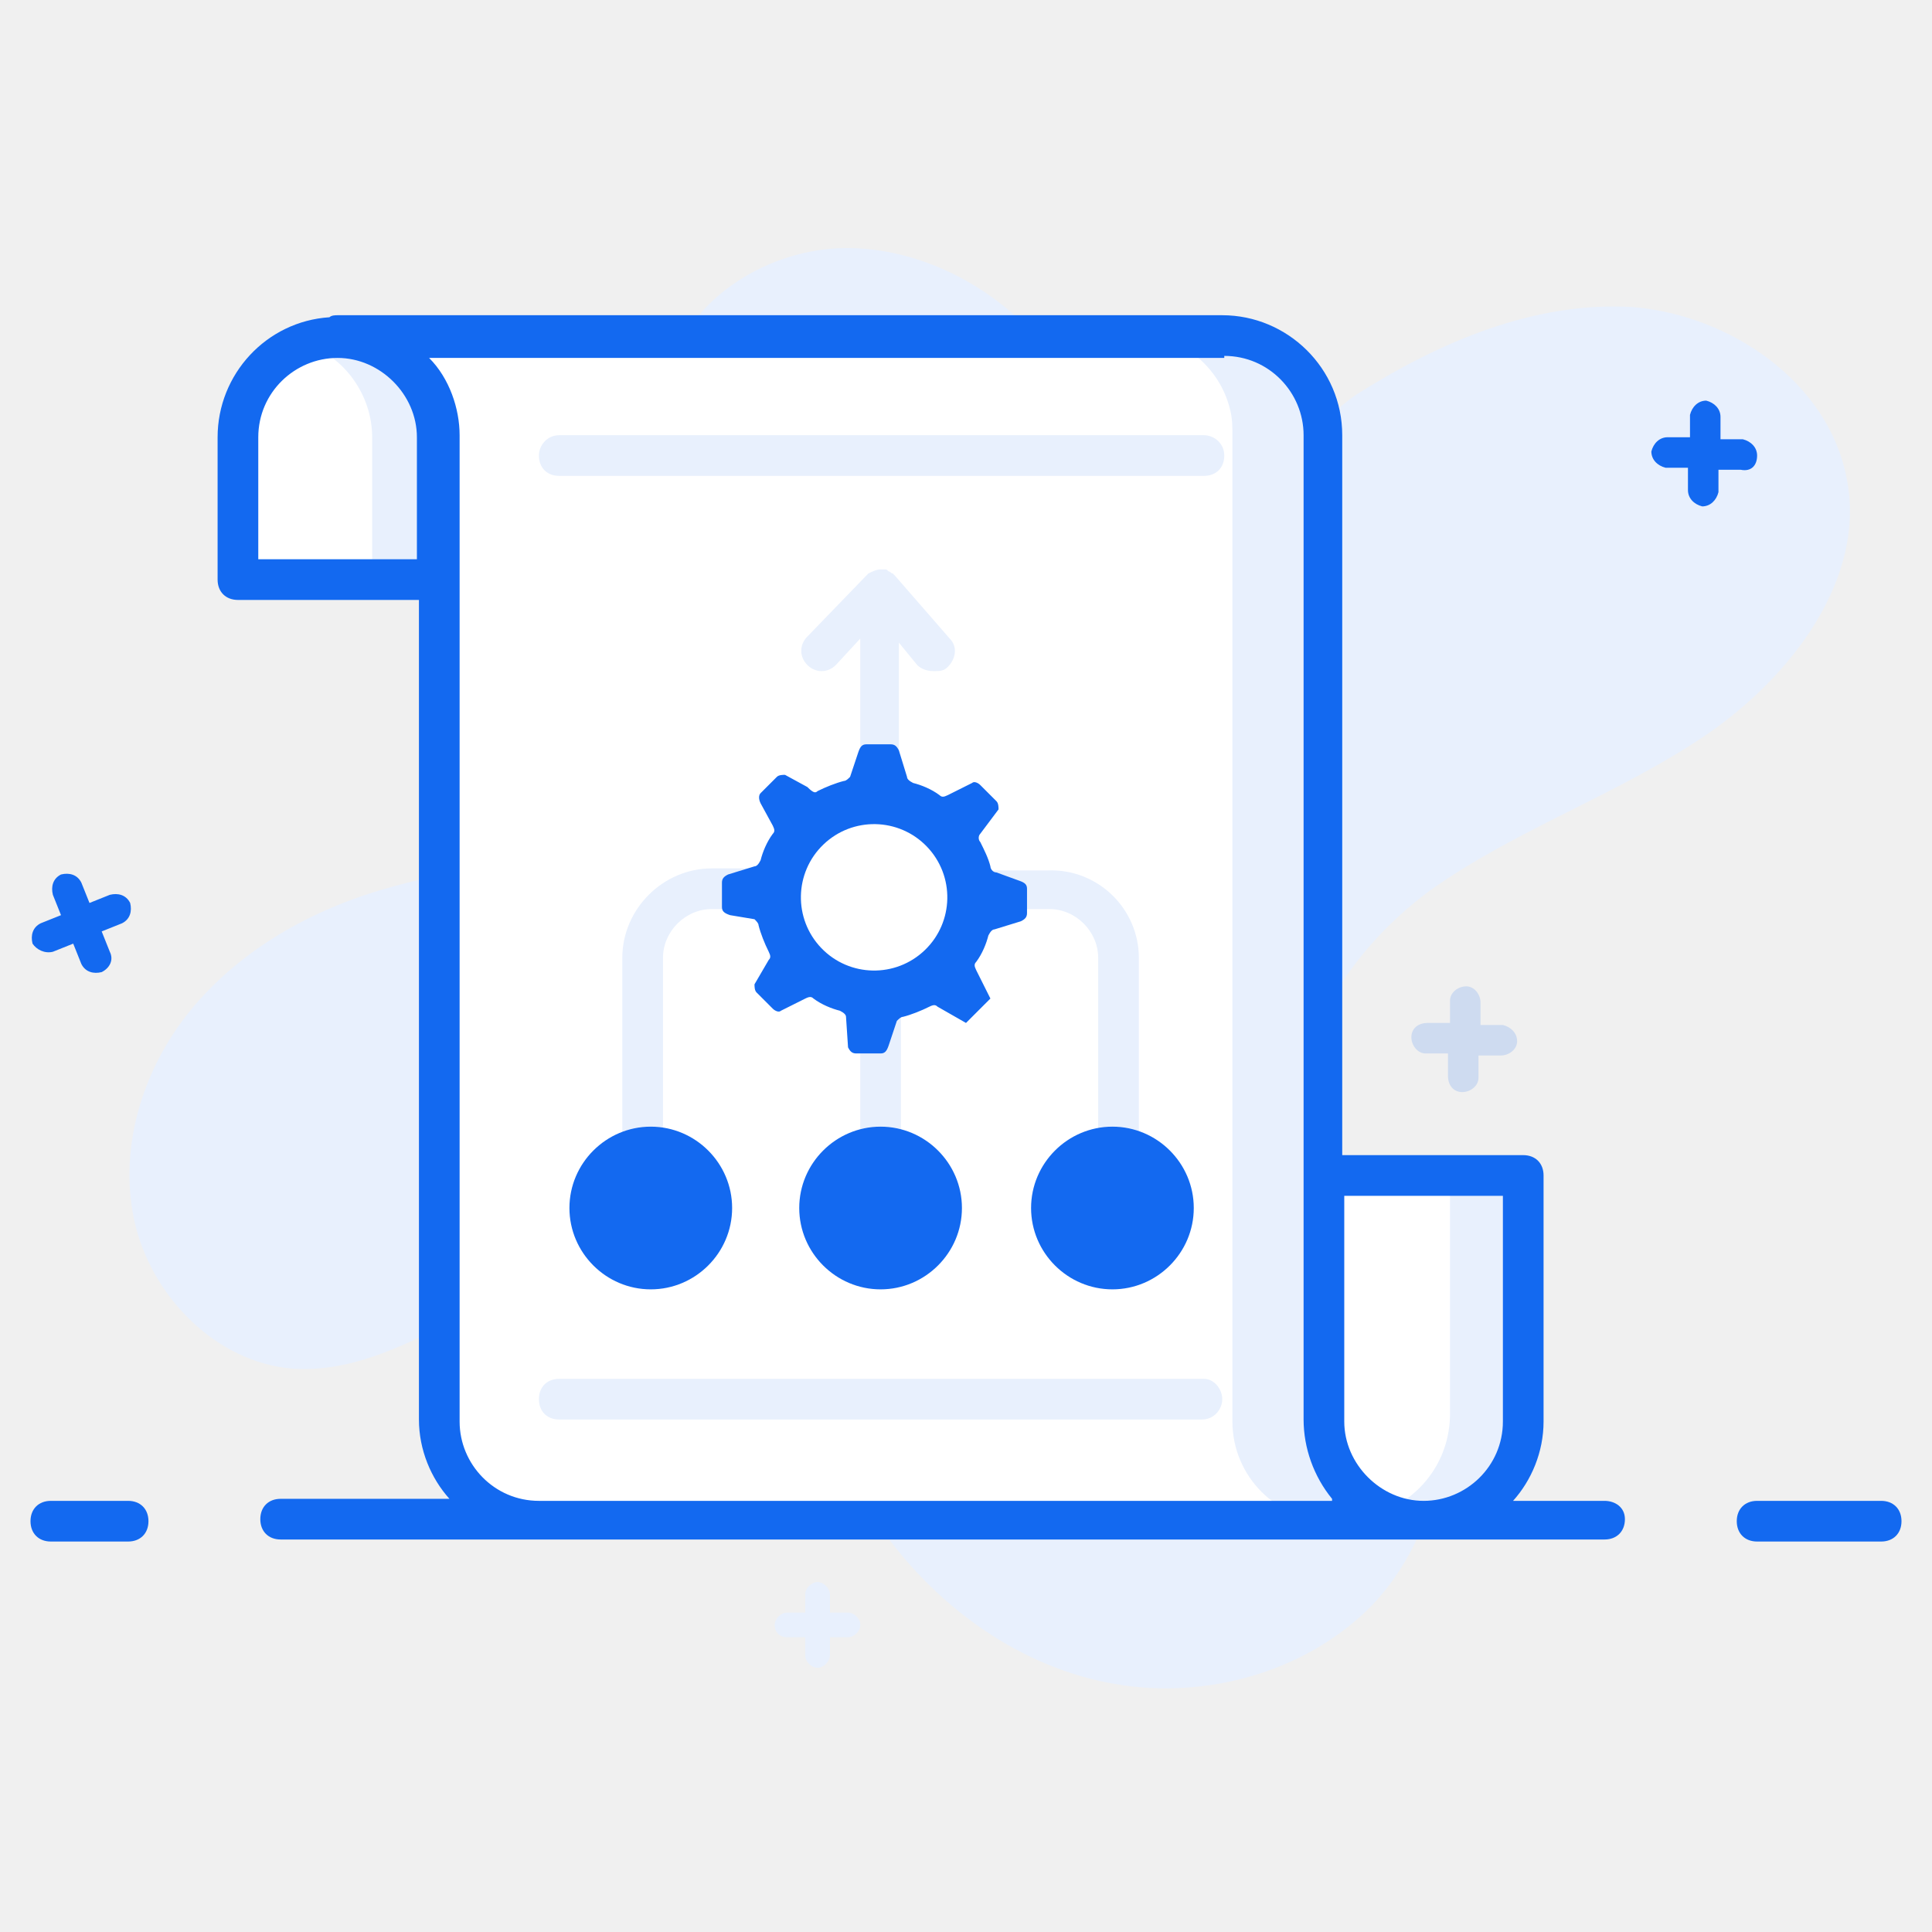
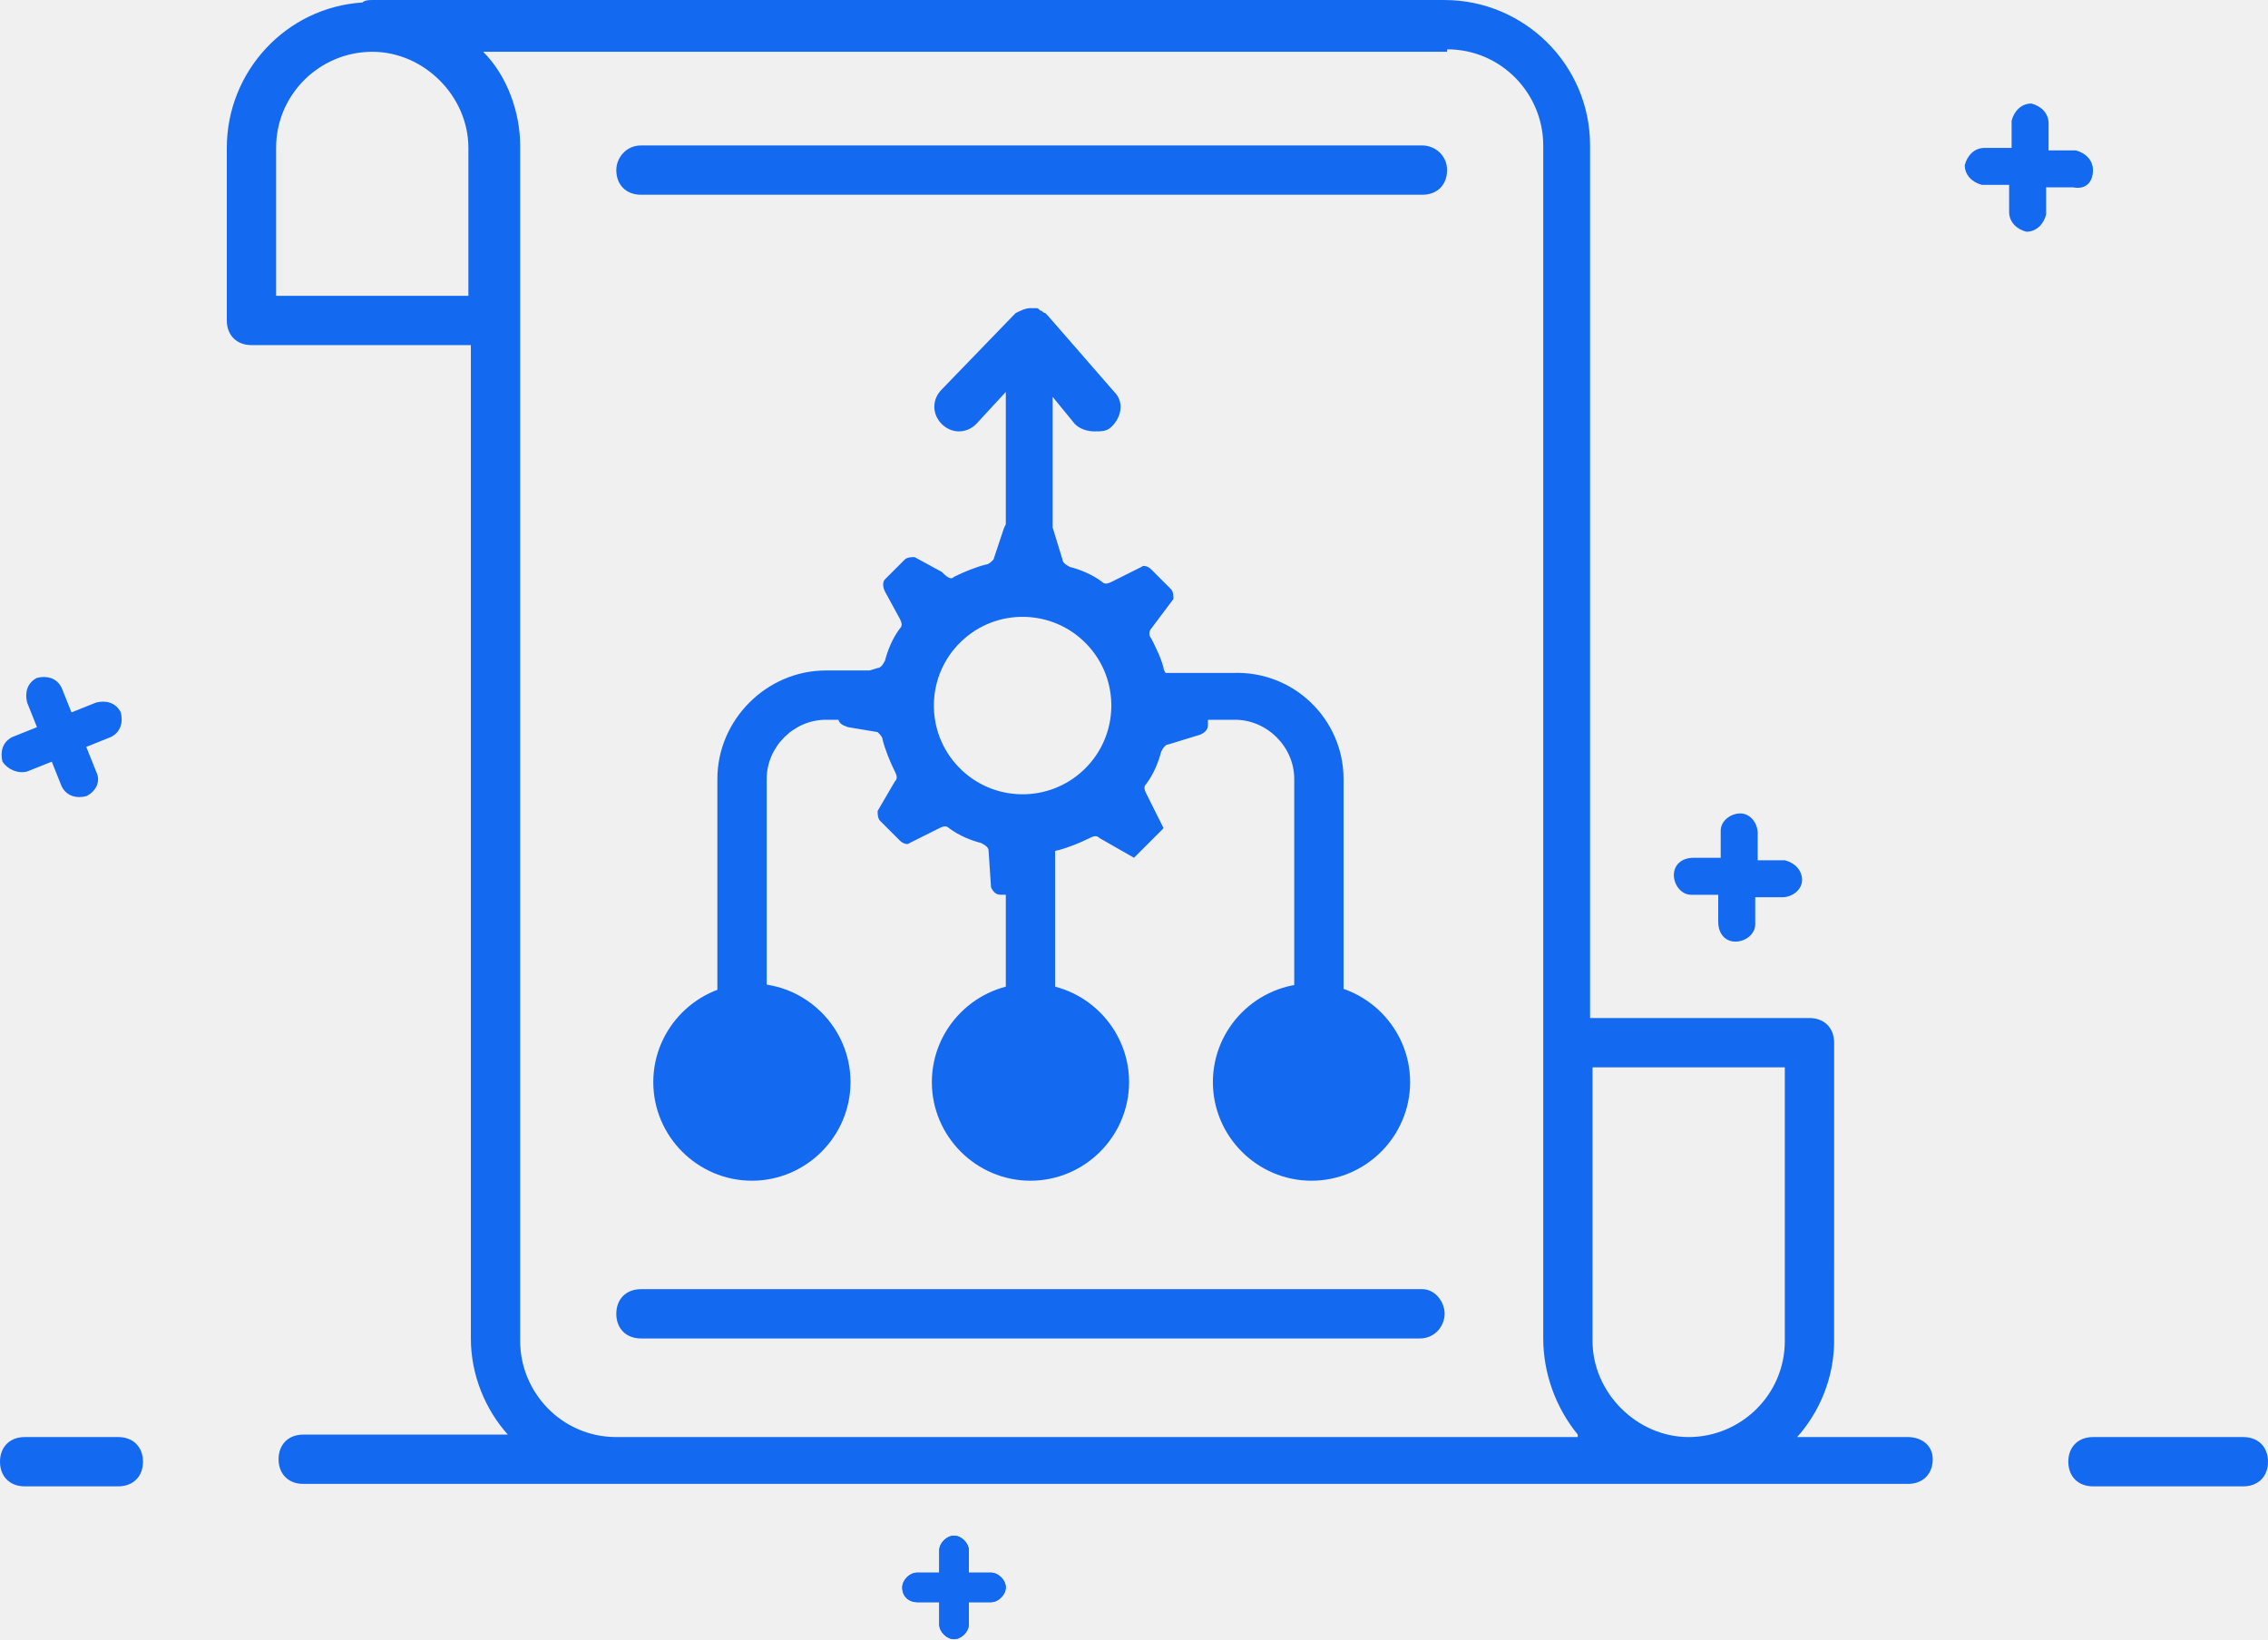
- <svg xmlns="http://www.w3.org/2000/svg" viewBox="0 0 95 95" width="66px" height="66px">
-   <path fill="#e8f0fd" d="M83.8,36.2c-4.3,2.9-9.3,4.6-13.5,7.6c-4.2,3.1-7.5,8.3-5.9,13.3c1,3.4,4,5.7,5.5,8.9 c1.9,4.2,0.8,9.5-2.4,12.9c-3.2,3.3-8.2,4.7-12.7,3.9c-4.6-0.8-8.6-3.7-11.3-7.4c-1.8-2.5-3-5.4-4.8-7.9 c-1.7-2.5-4.2-4.8-7.3-5.3c-5.9-0.8-11,5.5-17,5.1C10.6,67,7.4,63.7,6.6,60c-0.8-3.7,0.5-7.7,3-10.6c2.5-2.9,6-4.8,9.7-5.8 c2.5-0.7,5.1-1.1,7.6-2c2.5-0.9,4.8-2.4,6.1-4.7c3-5.8-2.3-13.1,0-19.1c1.3-3.5,5.2-5.7,8.9-5.6c3.7,0.1,7.3,2.1,9.6,5 c1.4,1.7,3.2,8.7,4.9,9.3c2,0.6,8.5-5.9,10.3-7.1c4.1-2.6,8.8-4.6,13.6-4.3c4.8,0.4,9.6,3.7,10.5,8.4 C91.8,28.4,88.1,33.3,83.8,36.2z" />
-   <path fill="#e8f0fd" d="M38.1,79.9c0-0.3,0.3-0.6,0.6-0.6l0.9,0l0-0.9c0-0.3,0.3-0.6,0.6-0.6c0.3,0,0.6,0.3,0.6,0.6l0,0.9l0.9,0 c0.3,0,0.6,0.3,0.6,0.6c0,0.3-0.3,0.6-0.6,0.6l-0.9,0l0,0.9c0,0.3-0.3,0.6-0.6,0.6c-0.3,0-0.6-0.3-0.6-0.6l0-0.9l-0.9,0 C38.4,80.5,38.1,80.3,38.1,79.9z" />
-   <path fill="#cedbf0" d="M74.6,51.2c0,0.4-0.4,0.7-0.8,0.7l-1.1,0l0,1.1c0,0.4-0.4,0.7-0.8,0.7c-0.4,0-0.7-0.3-0.7-0.8l0-1.1l-1.1,0 c-0.4,0-0.7-0.4-0.7-0.8c0-0.4,0.3-0.7,0.8-0.7l1.1,0l0-1.1c0-0.4,0.4-0.7,0.8-0.7c0.4,0,0.7,0.4,0.7,0.8l0,1.1l1.1,0 C74.3,50.5,74.6,50.8,74.6,51.2z" />
-   <path fill="#e8f0fd" d="M38.1,79.9c0-0.3,0.3-0.6,0.6-0.6l0.9,0l0-0.9c0-0.3,0.3-0.6,0.6-0.6c0.3,0,0.6,0.3,0.6,0.6l0,0.9l0.9,0 c0.3,0,0.6,0.3,0.6,0.6c0,0.3-0.3,0.6-0.6,0.6l-0.9,0l0,0.9c0,0.3-0.3,0.6-0.6,0.6c-0.3,0-0.6-0.3-0.6-0.6l0-0.9l-0.9,0 C38.4,80.5,38.1,80.3,38.1,79.9z" />
-   <path fill="#fff" d="M21.5,28.5v-7c0-2.7-2.2-4.9-4.9-4.9c-2.7,0-4.9,2.2-4.9,4.9v7H21.5" />
-   <path fill="#e8f0fd" d="M21.5,21.5v7h-3.2v-7c0-2.1-1.4-4-3.3-4.6c0.5-0.2,1-0.3,1.6-0.3C19.3,16.6,21.5,18.8,21.5,21.5z" />
-   <path fill="#fff" d="M65.1,57.8v12.1c0,2.7,2.2,4.9,4.9,4.9c2.7,0,4.9-2.2,4.9-4.9V57.8H65.1z" />
-   <path fill="#e8f0fd" d="M75.2,57v12.6c0,2.8-2.3,5.1-5.2,5.1c-0.7,0-1.3-0.1-1.9-0.4c1.9-0.8,3.2-2.6,3.2-4.8V57H75.2z" />
-   <path fill="#fff" d="M70,74.8H26.5c-2.7,0-4.9-2.2-4.9-4.9V21.4c0-2.7-2.2-4.9-4.9-4.9h43.5c2.3,0,4.3,1.6,4.8,3.8 c0.1,0.4,0.1,0.8,0.1,1.2v48.4C65.1,72.6,67.3,74.8,70,74.8z" />
-   <path fill="#e8f0fd" d="M70,74.8h-4.5c-2.7,0-4.9-2.2-4.9-4.9V21.4c0-0.4,0-0.8-0.1-1.2c-0.5-2.2-2.5-3.8-4.8-3.8h4.5 c2.3,0,4.3,1.6,4.8,3.8c0.1,0.4,0.1,0.8,0.1,1.2v48.4C65.1,72.6,67.3,74.8,70,74.8z" />
-   <path fill="#e8f0fd" d="M60.1,68.8c0,0.5-0.4,1-1,1H27.5c-0.6,0-1-0.4-1-1c0-0.6,0.4-1,1-1h31.7C59.7,67.8,60.1,68.3,60.1,68.8z" />
-   <path fill="#e8f0fd" d="M26.5,22.4c0-0.5,0.4-1,1-1h31.7c0.5,0,1,0.4,1,1c0,0.6-0.4,1-1,1H27.5C26.9,23.4,26.5,23,26.5,22.4z" />
-   <g>
-     <path fill="#e8f0fd" d="M56,47.1v12.3c0,0.5-0.4,1-1,1s-1-0.4-1-1V47.1c0-1.3-1.1-2.4-2.4-2.4h-7.3v11.8c0,0.5-0.4,1-1,1 c-0.5,0-1-0.4-1-1V44.7H35c-1.3,0-2.4,1.1-2.4,2.4v12.3c0,0.5-0.4,1-1,1s-1-0.4-1-1V47.1c0-2.4,2-4.4,4.4-4.4h7.3V31.4 l-1.2,1.3c-0.4,0.4-1,0.4-1.4,0c-0.4-0.4-0.4-1,0-1.4l2.9-3c0,0,0,0,0,0c0,0,0.1-0.1,0.1-0.1c0.2-0.1,0.4-0.2,0.6-0.2 c0.1,0,0.1,0,0.2,0c0.1,0,0.1,0,0.2,0.1c0.1,0,0.1,0.1,0.2,0.1c0,0,0.1,0.1,0.1,0.1c0,0,0,0,0,0c0,0,0,0,0,0l2.7,3.1 c0.4,0.4,0.3,1-0.1,1.4c-0.2,0.2-0.4,0.2-0.7,0.2c-0.3,0-0.6-0.1-0.8-0.3l-0.9-1.1v11.2h7.3C54,42.7,56,44.7,56,47.1z" />
-     <path fill="#1369f0" d="M2.6,46.8l1-0.4l0.4,1c0.2,0.4,0.6,0.5,1,0.4c0.4-0.2,0.6-0.6,0.4-1l-0.4-1l1-0.4c0.4-0.2,0.5-0.6,0.4-1 c-0.2-0.4-0.6-0.5-1-0.4l-1,0.4l-0.4-1c-0.2-0.4-0.6-0.5-1-0.4c-0.4,0.2-0.5,0.6-0.4,1L3,45l-1,0.4c-0.4,0.2-0.5,0.6-0.4,1 C1.8,46.7,2.2,46.9,2.6,46.8z" />
-     <path fill="#1369f0" d="M86.4,22.4c0-0.4-0.3-0.7-0.7-0.8l-1.1,0l0-1.1c0-0.4-0.3-0.7-0.7-0.8c-0.4,0-0.7,0.3-0.8,0.7l0,1.1 l-1.1,0c-0.4,0-0.7,0.3-0.8,0.7c0,0.4,0.3,0.7,0.7,0.8l1.1,0l0,1.1c0,0.4,0.3,0.7,0.7,0.8c0.4,0,0.7-0.3,0.8-0.7l0-1.1l1.1,0 C86.1,23.2,86.4,22.9,86.4,22.4z" />
-     <path fill="#1369f0" d="M92.5,73.8h-6.1c-0.6,0-1,0.4-1,1s0.4,1,1,1h6.1c0.6,0,1-0.4,1-1S93.1,73.8,92.5,73.8z" />
-     <path fill="#1369f0" d="M78.9,73.8h-4.5c0.9-1,1.5-2.4,1.5-3.9V57.8c0-0.6-0.4-1-1-1h-8.9V21.4c0-3.3-2.7-5.9-5.9-5.9H16.6 c-0.1,0-0.3,0-0.4,0.1c-3.1,0.2-5.5,2.8-5.5,5.9v7c0,0.6,0.4,1,1,1h8.9v40.3c0,1.5,0.6,2.9,1.5,3.9h-8.3c-0.6,0-1,0.4-1,1 s0.4,1,1,1h65.1c0.6,0,1-0.4,1-1S79.4,73.8,78.9,73.8z M73.9,58.8v11.1c0,2.2-1.8,3.9-3.9,3.9s-3.9-1.8-3.9-3.9V58.8H73.9z M60.2,17.5c2.2,0,3.9,1.8,3.9,3.9c0,15.4,0,32.7,0,48.4c0,1.4,0.5,2.8,1.4,3.9c0,0,0,0,0,0.1H26.5c-2.2,0-3.9-1.8-3.9-3.9 c0-2.3,0-50.7,0-48.4c0,0,0-0.1,0-0.1c0-1.3-0.5-2.8-1.5-3.8H60.2z M12.7,27.5v-6c0-2.2,1.8-3.9,3.9-3.9s3.9,1.8,3.9,3.9v6 H12.7z" />
-     <path fill="#1369f0" d="M6.3,73.8H2.5c-0.6,0-1,0.4-1,1s0.4,1,1,1h3.8c0.6,0,1-0.4,1-1S6.9,73.8,6.3,73.8z" />
-     <path fill="#1369f0" d="M43.3,63.4c2.2,0,4-1.8,4-4s-1.8-4-4-4c-2.2,0-4,1.8-4,4S41.1,63.4,43.3,63.4z" />
-     <path fill="#1369f0" d="M32,63.4c2.2,0,4-1.8,4-4s-1.8-4-4-4s-4,1.8-4,4S29.8,63.4,32,63.4z" />
-     <path fill="#1369f0" d="M54.7,63.4c2.2,0,4-1.8,4-4s-1.8-4-4-4s-4,1.8-4,4S52.5,63.4,54.7,63.4z" />
-     <g>
-       <path fill="#1369f0" d="M40.2,38.9c0.4-0.2,0.9-0.4,1.3-0.5c0.1,0,0.2-0.1,0.3-0.2l0.4-1.2c0.1-0.3,0.2-0.4,0.4-0.4l1.2,0 c0.2,0,0.3,0.1,0.4,0.3l0.4,1.3c0,0.1,0.1,0.2,0.3,0.3c0.4,0.1,0.9,0.3,1.3,0.6c0.1,0.1,0.2,0.1,0.4,0l1.2-0.6 c0.1-0.1,0.3,0,0.4,0.1l0.8,0.8c0.1,0.1,0.1,0.3,0.1,0.4L48.2,41c-0.1,0.1-0.1,0.3,0,0.4c0.2,0.4,0.4,0.8,0.5,1.2 c0,0.1,0.1,0.3,0.3,0.3l1.1,0.4c0.3,0.1,0.4,0.2,0.4,0.4l0,1.2c0,0.2-0.1,0.3-0.3,0.4l-1.3,0.4c-0.1,0-0.2,0.1-0.3,0.3 c-0.1,0.4-0.3,0.9-0.6,1.3c-0.1,0.1-0.1,0.2,0,0.4l0.7,1.4l-1.2,1.2l-1.4-0.8c-0.1-0.1-0.2-0.1-0.4,0 c-0.4,0.2-0.9,0.4-1.3,0.5c-0.1,0-0.2,0.1-0.3,0.2l-0.4,1.2c-0.1,0.3-0.2,0.4-0.4,0.4l-1.2,0c-0.2,0-0.3-0.1-0.4-0.3L41.6,50 c0-0.1-0.1-0.2-0.3-0.3c-0.4-0.1-0.9-0.3-1.3-0.6c-0.1-0.1-0.2-0.1-0.4,0l-1.2,0.6c-0.1,0.1-0.3,0-0.4-0.1l-0.8-0.8 c-0.1-0.1-0.1-0.3-0.1-0.4l0.7-1.2c0.1-0.1,0.1-0.2,0-0.4c-0.2-0.4-0.4-0.9-0.5-1.3c0-0.1-0.1-0.2-0.2-0.3L35.9,45 c-0.3-0.1-0.4-0.2-0.4-0.4l0-1.2c0-0.2,0.1-0.3,0.3-0.4l1.3-0.4c0.1,0,0.2-0.1,0.3-0.3c0.1-0.4,0.3-0.9,0.6-1.3 c0.1-0.1,0.1-0.2,0-0.4l-0.6-1.1c-0.1-0.2-0.1-0.4,0-0.5l0.8-0.8c0.1-0.1,0.3-0.1,0.4-0.1l1.1,0.6C40,39,40.1,39,40.2,38.9z" />
-       <circle cx="43" cy="44.1" r="3.6" fill="#fff" transform="rotate(-43.855 43.02 44.135)" />
-     </g>
+ <svg xmlns="http://www.w3.org/2000/svg" xml:space="preserve" width="16.911mm" height="12.224mm" version="1.1" shape-rendering="geometricPrecision" text-rendering="geometricPrecision" image-rendering="optimizeQuality" fill-rule="evenodd" clip-rule="evenodd" viewBox="0 0 1691.1 1222.37">
+   <g id="Camada_x0020_1">
+     <path fill="#1369F0" fill-rule="nonzero" d="M672.76 1183.77c0,-5.51 5.51,-11.03 11.03,-11.03l16.54 0 0 -16.54c0,-5.51 5.51,-11.03 11.03,-11.03 5.51,0 11.03,5.51 11.03,11.03l0 16.54 16.54 0c5.51,0 11.03,5.51 11.03,11.03 0,5.51 -5.51,11.03 -11.03,11.03l-16.54 0 0 16.54c0,5.51 -5.51,11.03 -11.03,11.03 -5.51,0 -11.03,-5.51 -11.03,-11.03l0 -16.54 -16.54 0c-5.51,0 -11.03,-3.67 -11.03,-11.03z" />
+     <path fill="#1369F0" fill-rule="nonzero" d="M1343.69 656.22c0,7.35 -7.35,12.87 -14.71,12.87l-20.22 0 0 20.22c0,7.35 -7.35,12.87 -14.71,12.87 -7.35,0 -12.87,-5.51 -12.87,-14.71l0 -20.22 -20.22 0c-7.35,0 -12.87,-7.35 -12.87,-14.71 0,-7.35 5.51,-12.87 14.71,-12.87l20.22 0 0 -20.22c0,-7.35 7.35,-12.87 14.71,-12.87 7.35,0 12.87,7.35 12.87,14.71l0 20.22 20.22 0c7.36,1.84 12.87,7.36 12.87,14.71z" />
+     <path fill="#1369F0" fill-rule="nonzero" d="M672.76 1183.77c0,-5.51 5.51,-11.03 11.03,-11.03l16.54 0 0 -16.54c0,-5.51 5.51,-11.03 11.03,-11.03 5.51,0 11.03,5.51 11.03,11.03l0 16.54 16.54 0c5.51,0 11.03,5.51 11.03,11.03 0,5.51 -5.51,11.03 -11.03,11.03l-16.54 0 0 16.54c0,5.51 -5.51,11.03 -11.03,11.03 -5.51,0 -11.03,-5.51 -11.03,-11.03l0 -16.54 -16.54 0c-5.51,0 -11.03,-3.67 -11.03,-11.03z" />
+     <path fill="#1369F0" fill-rule="nonzero" d="M1077.16 979.74c0,9.19 -7.35,18.38 -18.38,18.38l-580.86 0c-11.03,0 -18.38,-7.35 -18.38,-18.38 0,-11.03 7.35,-18.38 18.38,-18.38l582.69 0c9.2,0 16.55,9.19 16.55,18.38z" />
+     <path fill="#1369F0" fill-rule="nonzero" d="M459.54 126.83c0,-9.19 7.35,-18.38 18.38,-18.38l582.69 0c9.19,0 18.38,7.35 18.38,18.38 0,11.03 -7.35,18.38 -18.38,18.38l-582.69 0c-11.03,0 -18.38,-7.35 -18.38,-18.38z" />
+     <path fill="#1369F0" fill-rule="nonzero" d="M1001.79 580.86l0 226.09c0,9.19 -7.35,18.38 -18.38,18.38 -11.03,0 -18.38,-7.35 -18.38,-18.38l0 -226.09c0,-23.9 -20.22,-44.12 -44.12,-44.12l-20.22 0 0 3.67c0,3.68 -1.84,5.51 -5.51,7.35l-23.9 7.35c-1.84,0 -3.68,1.84 -5.51,5.51 -1.84,7.35 -5.51,16.54 -11.03,23.9 -1.84,1.84 -1.84,3.68 0,7.35l12.87 25.73 -22.06 22.06 -25.73 -14.71c-1.84,-1.84 -3.68,-1.84 -7.35,0 -7.35,3.68 -16.54,7.35 -23.9,9.19 -0.61,0 -1.23,0.2 -1.84,0.55l0 118.95c0,9.19 -7.35,18.38 -18.38,18.38 -9.19,0 -18.38,-7.35 -18.38,-18.38l0 -86.41 -3.67 0c-3.68,0 -5.51,-1.84 -7.35,-5.51l-1.85 -27.56c0,-1.84 -1.84,-3.68 -5.51,-5.51 -7.35,-1.84 -16.54,-5.51 -23.9,-11.03 -1.84,-1.84 -3.68,-1.84 -7.35,0l-22.06 11.03c-1.84,1.84 -5.51,0 -7.35,-1.84l-14.71 -14.71c-1.84,-1.84 -1.84,-5.51 -1.84,-7.35l12.87 -22.06c1.84,-1.84 1.84,-3.68 0,-7.35 -3.68,-7.35 -7.35,-16.54 -9.19,-23.9 0,-1.84 -1.84,-3.68 -3.68,-5.51l-22.06 -3.67c-4.51,-1.51 -6.55,-3.01 -7.15,-5.52l-9.39 0c-23.9,0 -44.12,20.22 -44.12,44.12l0 226.09c0,9.19 -7.35,18.38 -18.38,18.38 -11.03,0 -18.38,-7.35 -18.38,-18.38l0 -226.09c0,-44.12 36.76,-80.88 80.88,-80.88l32.65 0 5.95 -1.83c1.84,0 3.68,-1.84 5.51,-5.51 1.84,-7.35 5.51,-16.54 11.03,-23.9 1.84,-1.84 1.84,-3.68 0,-7.35l-11.03 -20.22c-1.84,-3.68 -1.84,-7.35 0,-9.19l14.71 -14.71c1.84,-1.84 5.51,-1.84 7.35,-1.84l20.22 11.03c5.52,5.51 7.36,5.51 9.19,3.67 7.35,-3.68 16.54,-7.35 23.9,-9.19 1.84,0 3.68,-1.84 5.51,-3.68l7.35 -22.06c0.6,-1.78 1.19,-3.18 1.85,-4.26l0 -98.67 -22.06 23.9c-7.35,7.35 -18.38,7.35 -25.73,0 -7.35,-7.35 -7.35,-18.38 0,-25.73l53.31 -55.14c0,0 0,0 0,0 0,0 1.84,-1.84 1.84,-1.84 3.68,-1.84 7.35,-3.68 11.03,-3.68 1.84,0 1.84,0 3.68,0 1.84,0 1.84,0 3.68,1.84 1.84,0 1.84,1.84 3.68,1.84 0,0 1.84,1.84 1.84,1.84 0,0 0,0 0,0 0,0 0,0 0,0l49.63 56.98c7.35,7.35 5.51,18.38 -1.84,25.73 -3.68,3.68 -7.35,3.68 -12.87,3.68 -5.51,0 -11.03,-1.84 -14.71,-5.51l-16.54 -20.22 0 97.5 7.32 23.8c0,1.84 1.84,3.68 5.51,5.51 7.35,1.84 16.54,5.51 23.9,11.03 1.84,1.84 3.68,1.84 7.35,0l22.06 -11.03c1.84,-1.84 5.51,0 7.35,1.84l14.71 14.71c1.84,1.84 1.84,5.51 1.84,7.35l-16.53 22.06c-1.84,1.84 -1.84,5.51 0,7.35 3.68,7.35 7.35,14.71 9.19,22.06 0,0.98 0.53,2.49 1.58,3.68l49.89 0c45.95,-1.84 82.71,34.92 82.71,79.04zm-191.59 -100.56c-25.32,-26.35 -67.21,-27.18 -93.56,-1.87 -26.35,25.32 -27.19,67.21 -1.87,93.56 25.32,26.35 67.21,27.19 93.56,1.87 26.35,-25.31 27.19,-67.21 1.87,-93.56z" />
+     <path fill="#1369F0" fill-rule="nonzero" d="M20.22 575.34l18.38 -7.35 7.35 18.38c3.68,7.35 11.03,9.19 18.38,7.35 7.35,-3.68 11.03,-11.03 7.35,-18.38l-7.35 -18.38 18.38 -7.35c7.35,-3.68 9.19,-11.03 7.35,-18.38 -3.68,-7.35 -11.03,-9.19 -18.38,-7.35l-18.38 7.35 -7.35 -18.38c-3.68,-7.35 -11.03,-9.19 -18.38,-7.35 -7.35,3.68 -9.19,11.03 -7.35,18.38l7.35 18.38 -18.38 7.35c-7.35,3.68 -9.19,11.03 -7.35,18.38 3.67,5.51 11.02,9.19 18.38,7.35z" />
+     <path fill="#1369F0" fill-rule="nonzero" d="M1560.59 126.83c0,-7.35 -5.51,-12.87 -12.87,-14.71l-20.22 0 0 -20.22c0,-7.35 -5.51,-12.87 -12.87,-14.71 -7.35,0 -12.87,5.51 -14.71,12.87l0 20.22 -20.22 0c-7.35,0 -12.87,5.51 -14.71,12.87 0,7.35 5.51,12.87 12.87,14.71l20.22 0 0 20.22c0,7.35 5.51,12.87 12.87,14.71 7.35,0 12.87,-5.51 14.71,-12.87l0 -20.22 20.22 0c9.2,1.84 14.71,-3.68 14.71,-12.87z" />
+     <path fill="#1369F0" fill-rule="nonzero" d="M1672.72 1071.65l-112.13 0c-11.03,0 -18.38,7.35 -18.38,18.38 0,11.03 7.35,18.38 18.38,18.38l112.13 0c11.03,0 18.38,-7.35 18.38,-18.38 0,-11.03 -7.35,-18.38 -18.38,-18.38z" />
+     <path fill="#1369F0" fill-rule="nonzero" d="M1422.73 1071.65l-82.72 0c16.54,-18.38 27.57,-44.12 27.57,-71.69l0.01 -222.42c0,-11.03 -7.35,-18.38 -18.38,-18.38l-163.6 0 0 -650.71c0,-60.66 -49.63,-108.45 -108.45,-108.45l-799.6 0c-1.84,0 -5.51,0 -7.35,1.84 -56.98,3.68 -101.1,51.47 -101.1,108.45l0 128.67c0,11.03 7.35,18.38 18.38,18.38l163.6 0 0 740.78c0,27.57 11.03,53.31 27.57,71.69l-152.57 0c-11.03,0 -18.38,7.35 -18.38,18.38 0,11.03 7.35,18.38 18.38,18.38l1196.64 0c11.03,0 18.38,-7.35 18.38,-18.38 0,-11.03 -9.19,-16.54 -18.38,-16.54zm-91.91 -275.73l0 204.04c0,40.44 -33.09,71.69 -71.69,71.69 -38.6,0 -71.69,-33.09 -71.69,-71.69l0.01 -204.04 143.37 0zm-251.82 -759.16c40.44,0 71.69,33.09 71.69,71.69 0,283.08 0,601.08 0,889.67 0,25.73 9.19,51.47 25.73,71.69 0,0 0,0 0,1.84l-716.88 0c-40.44,0 -71.69,-33.09 -71.69,-71.69 0,-42.28 0,-931.95 0,-889.67 0,0 0,-1.84 0,-1.84 0,-23.9 -9.19,-51.47 -27.57,-69.85l718.72 0 0 -1.84zm-873.13 183.82l0 -110.29c0,-40.44 33.09,-71.69 71.69,-71.69 38.6,0 71.69,33.09 71.69,71.69l0 110.29 -143.38 0z" />
+     <path fill="#1369F0" fill-rule="nonzero" d="M88.23 1071.65l-69.85 0c-11.03,0 -18.38,7.35 -18.38,18.38 0,11.03 7.35,18.38 18.38,18.38l69.85 0c11.03,0 18.38,-7.35 18.38,-18.38 0,-11.03 -7.35,-18.38 -18.38,-18.38z" />
+     <path fill="#1369F0" fill-rule="nonzero" d="M768.35 880.48c40.44,0 73.53,-33.09 73.53,-73.53 0,-40.44 -33.09,-73.53 -73.53,-73.53 -40.44,0 -73.53,33.09 -73.53,73.53 0,40.44 33.09,73.53 73.53,73.53z" />
+     <path fill="#1369F0" fill-rule="nonzero" d="M560.64 880.48c40.44,0 73.53,-33.09 73.53,-73.53 0,-40.44 -33.09,-73.53 -73.53,-73.53 -40.44,0 -73.53,33.09 -73.53,73.53 0,40.44 33.09,73.53 73.53,73.53z" />
+     <path fill="#1369F0" fill-rule="nonzero" d="M977.9 880.48c40.44,0 73.53,-33.09 73.53,-73.53 0,-40.44 -33.09,-73.53 -73.53,-73.53 -40.44,0 -73.53,33.09 -73.53,73.53 0,40.44 33.09,73.53 73.53,73.53z" />
  </g>
</svg>
